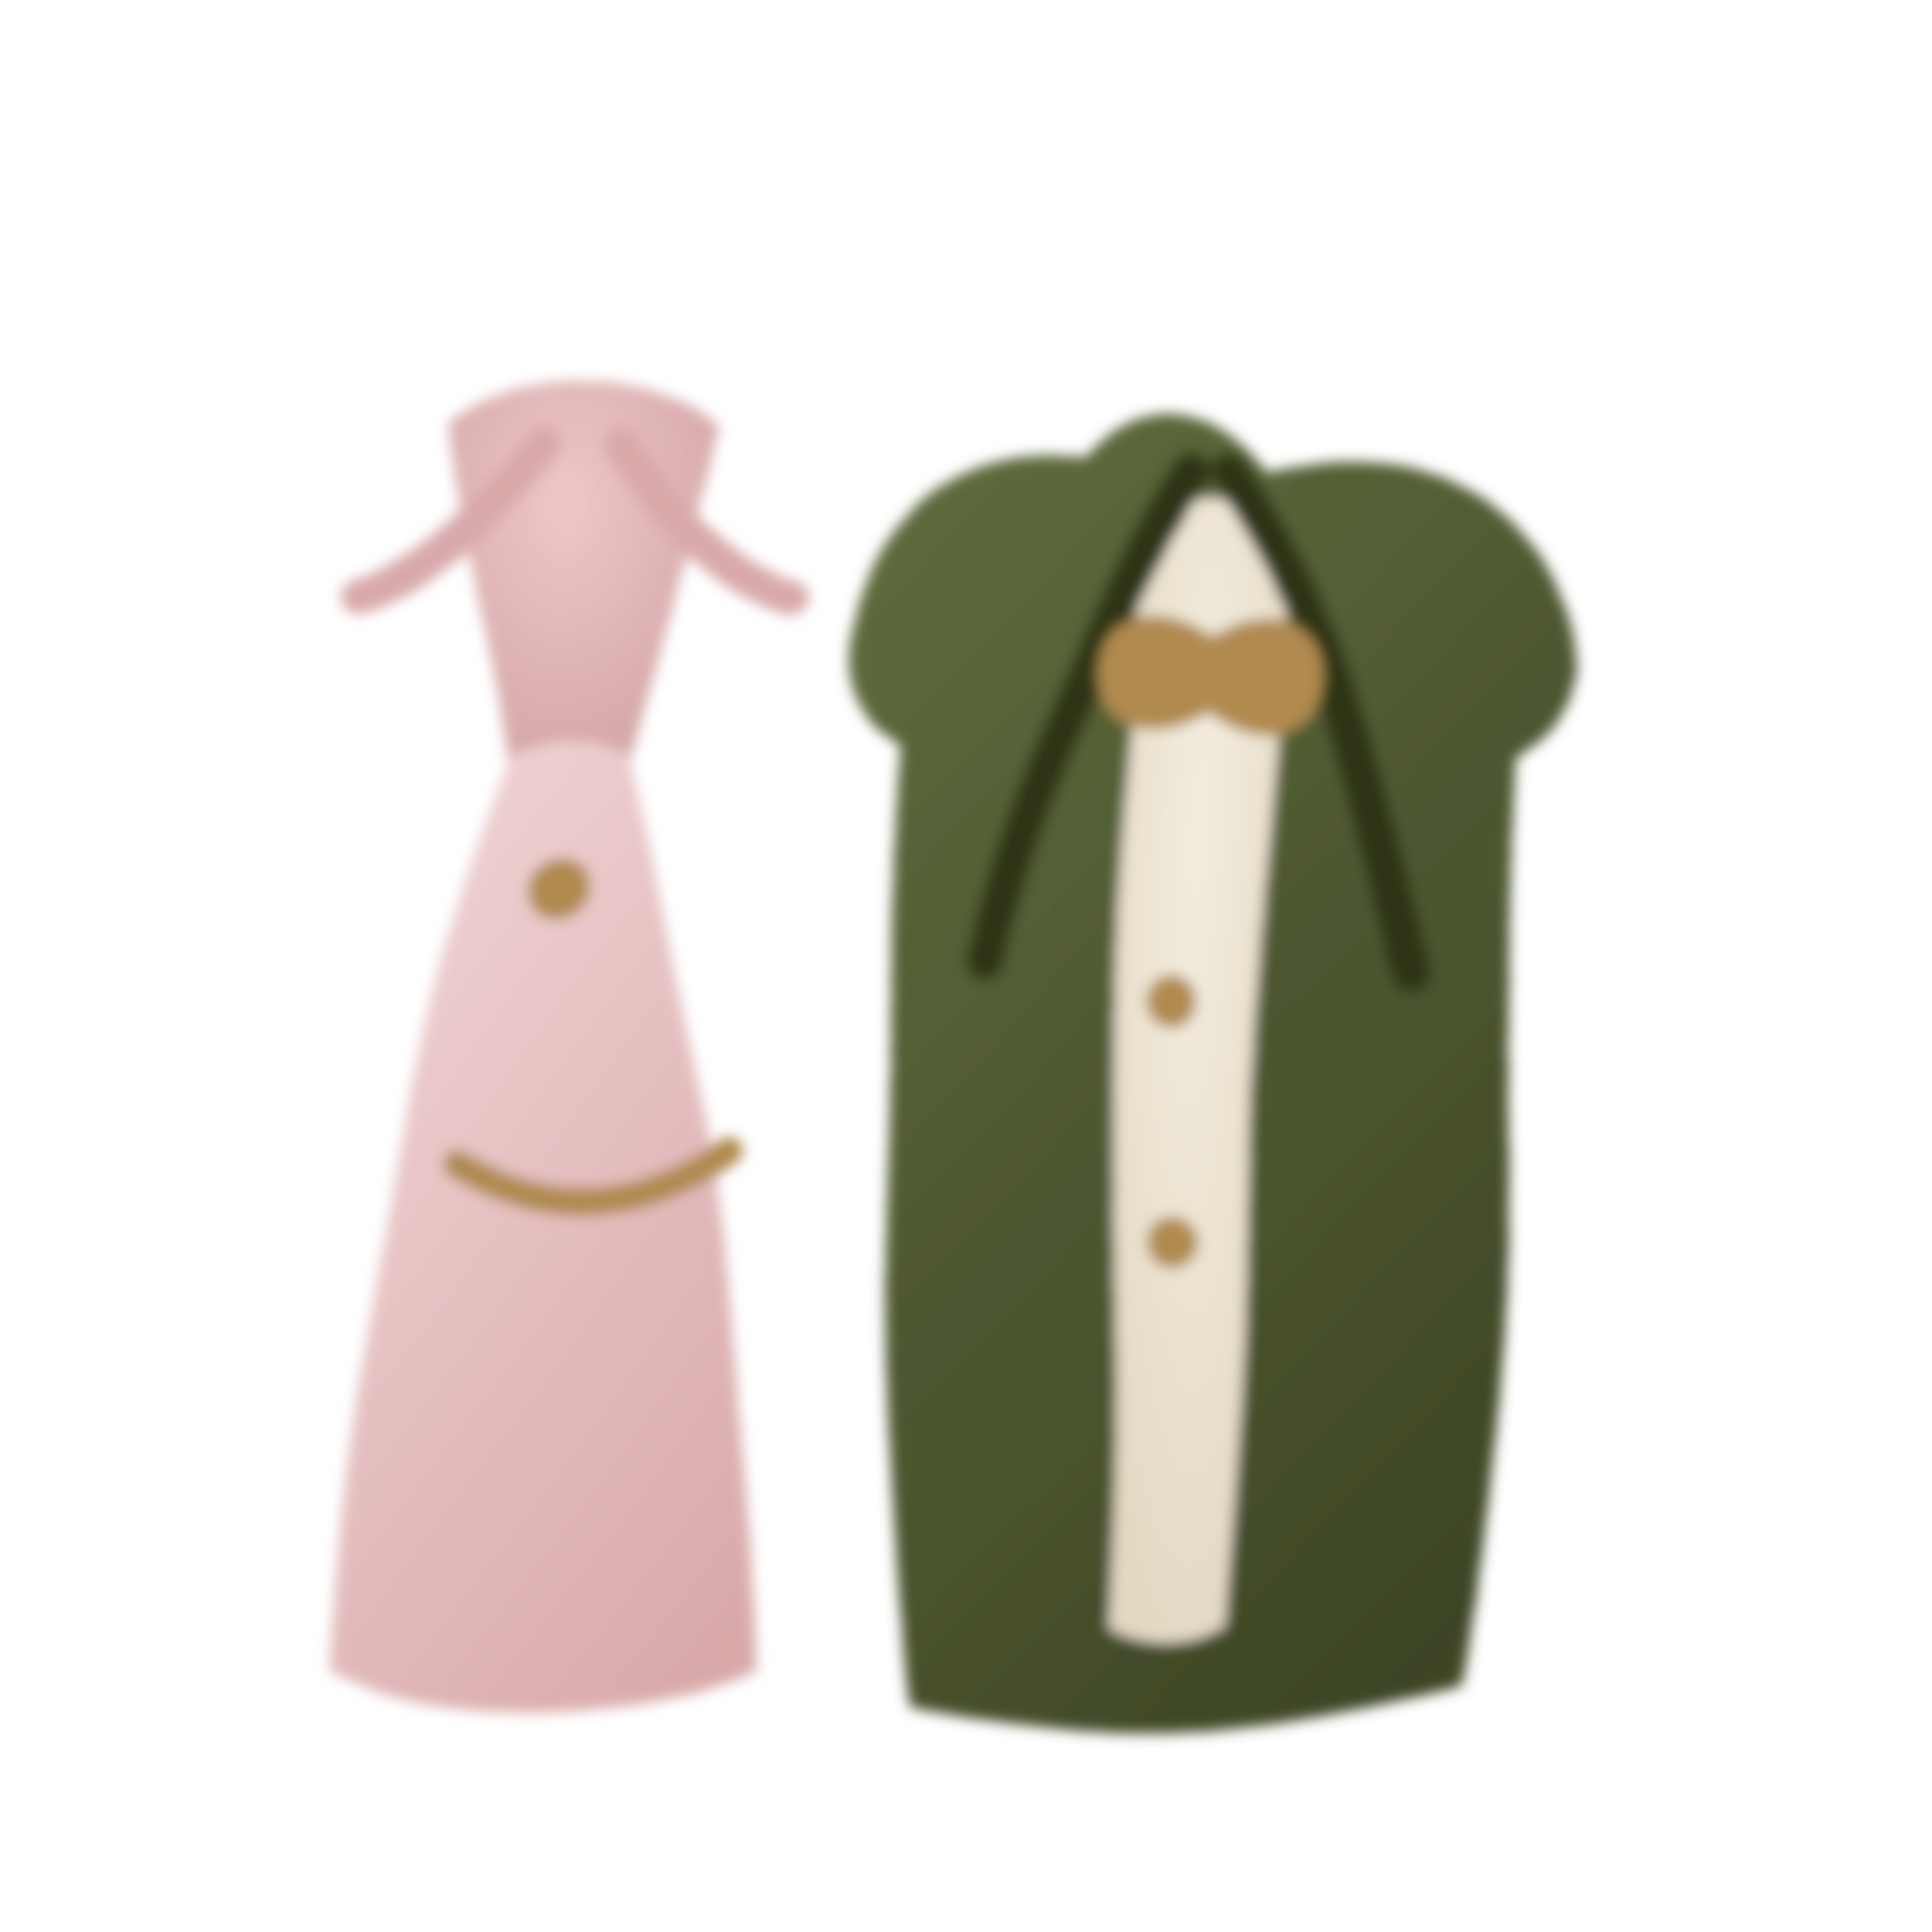
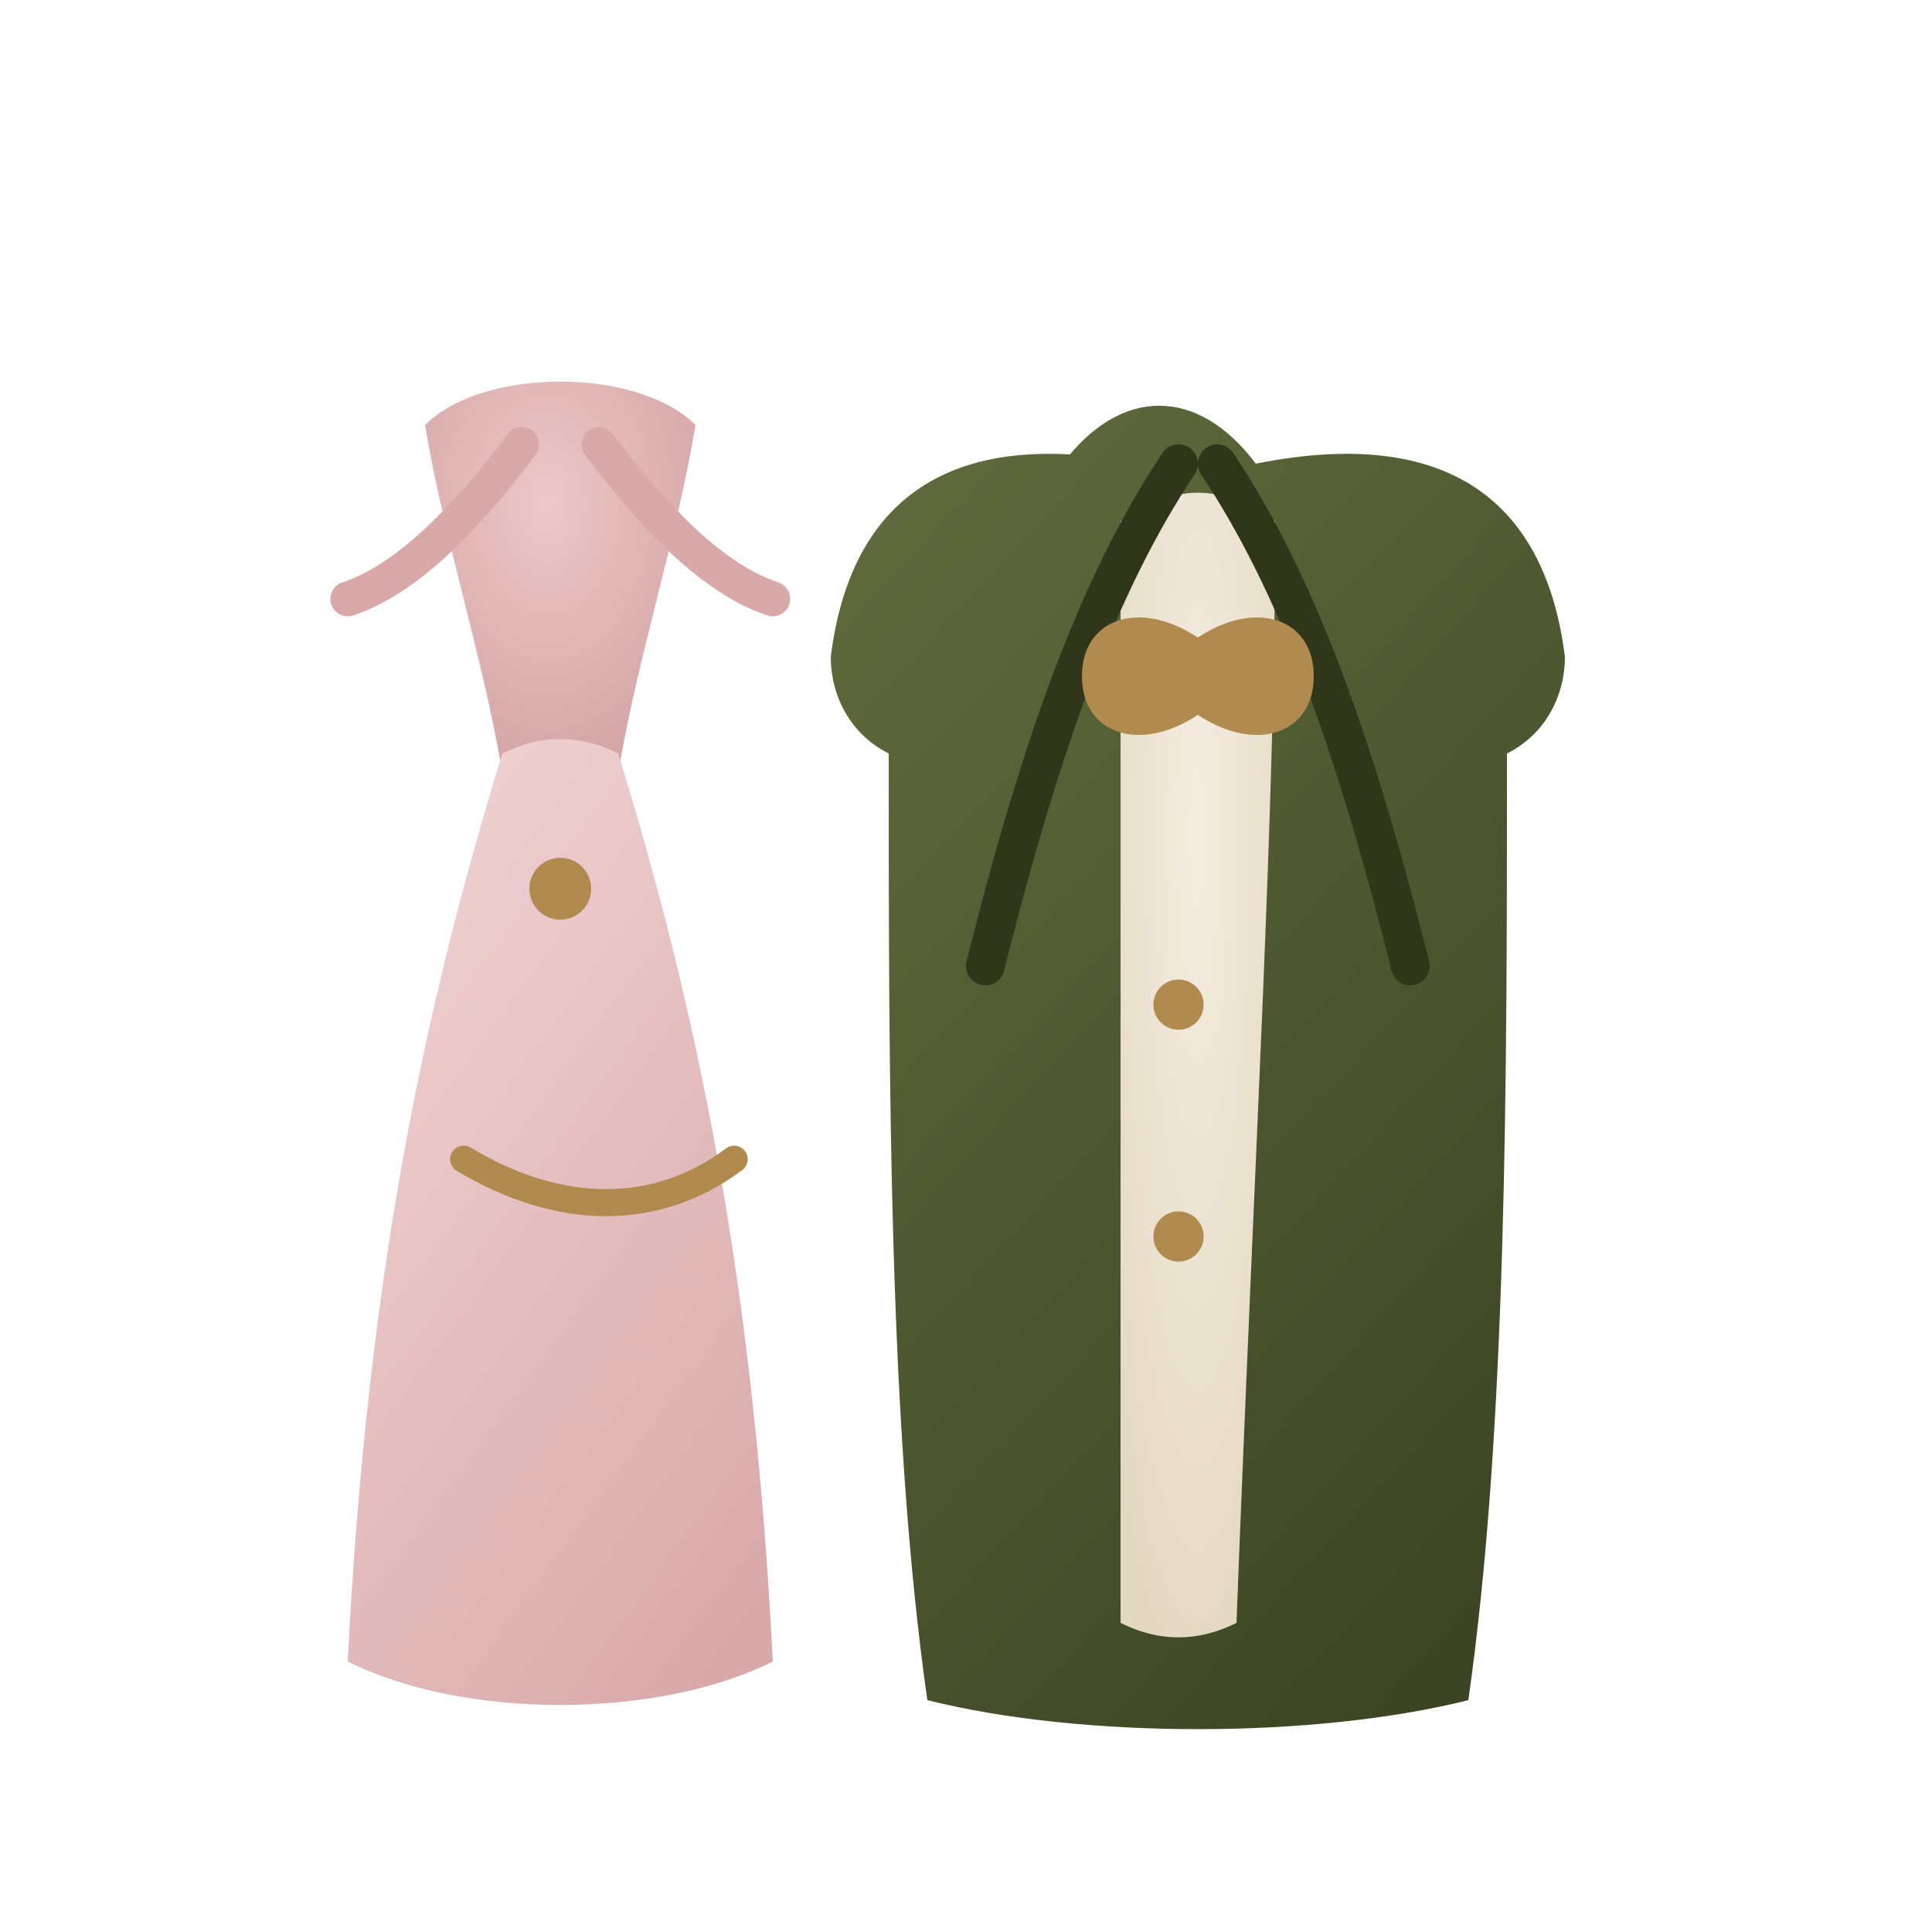
<svg xmlns="http://www.w3.org/2000/svg" width="256" height="256" viewBox="0 0 100 100" role="img" aria-label="Платье и смокинг — дресс-код">
  <defs>
-     <filter id="wc-attire-2" x="-20%" y="-20%" width="140%" height="140%">
-       <feTurbulence type="fractalNoise" baseFrequency="0.014" numOctaves="3" seed="56" result="n" />
-       <feDisplacementMap in="SourceGraphic" in2="n" scale="5" xChannelSelector="R" yChannelSelector="G" />
-       <feGaussianBlur stdDeviation="0.35" />
-     </filter>
    <linearGradient id="dress-rose" x1="20%" y1="0%" x2="80%" y2="100%">
      <stop offset="0%" stop-color="#f0d3d4" />
      <stop offset="100%" stop-color="#d9a9aa" />
    </linearGradient>
    <radialGradient id="dress-bodice" cx="45%" cy="30%" r="80%">
      <stop offset="0%" stop-color="#eec7c8" />
      <stop offset="100%" stop-color="#cf9fa0" />
    </radialGradient>
    <linearGradient id="tux-olive" x1="20%" y1="0%" x2="80%" y2="100%">
      <stop offset="0%" stop-color="#5e6a3c" />
      <stop offset="100%" stop-color="#3c4424" />
    </linearGradient>
    <radialGradient id="tux-shirt" cx="50%" cy="30%" r="75%">
      <stop offset="0%" stop-color="#f4ede0" />
      <stop offset="100%" stop-color="#e3d8c2" />
    </radialGradient>
  </defs>
-   <g filter="url(#wc-attire-2)">
+   <g>
    <g fill="url(#dress-bodice)">
      <path d="M22 22 C25 19 33 19 36 22 C35 28 33 34 32 40 C30 41 28 41 26 40 C25 34 23 28 22 22 Z" />
    </g>
    <g fill="url(#dress-rose)">
      <path d="M26 39 C28 38 30 38 32 39 C36 52 39 66 40 86 C34 89 24 89 18 86 C19 66 22 52 26 39 Z" />
    </g>
    <path d="M27 23 C24 27 21 30 18 31" fill="none" stroke="#d9a9aa" stroke-width="1.8" stroke-linecap="round" />
    <path d="M31 23 C34 27 37 30 40 31" fill="none" stroke="#d9a9aa" stroke-width="1.8" stroke-linecap="round" />
    <path d="M24 60 C29 63 34 63 38 60" fill="none" stroke="#b08a4f" stroke-width="1.4" stroke-linecap="round" />
    <ellipse cx="29" cy="46" rx="1.6" ry="1.6" fill="#b08a4f" />
    <g fill="url(#tux-olive)">
      <path d="M55 24 C58 20 62 20 65 24 C75 22 80 26 81 34 C81 36 80 38 78 39 C78 56 78 74 76 88 C68 90 56 90 48 88 C46 74 46 56 46 39 C44 38 43 36 43 34 C44 26 49 22 59 24 Z" />
    </g>
    <g fill="url(#tux-shirt)">
      <path d="M58 27 C61 25 63 25 66 27 C66 42 65 58 64 84 C62 85 60 85 58 84 C58 58 58 42 58 27 Z" />
    </g>
    <path d="M61 24 C57 30 54 38 51 50" fill="none" stroke="#2f3619" stroke-width="2" stroke-linecap="round" />
    <path d="M63 24 C67 30 70 38 73 50" fill="none" stroke="#2f3619" stroke-width="2" stroke-linecap="round" />
    <g fill="#b08a4f">
      <path d="M62 33 C59 31 56 32 56 35 C56 38 59 39 62 37 C65 39 68 38 68 35 C68 32 65 31 62 33 Z" />
    </g>
    <ellipse cx="61" cy="52" rx="1.3" ry="1.3" fill="#b08a4f" />
    <ellipse cx="61" cy="64" rx="1.3" ry="1.3" fill="#b08a4f" />
  </g>
</svg>
